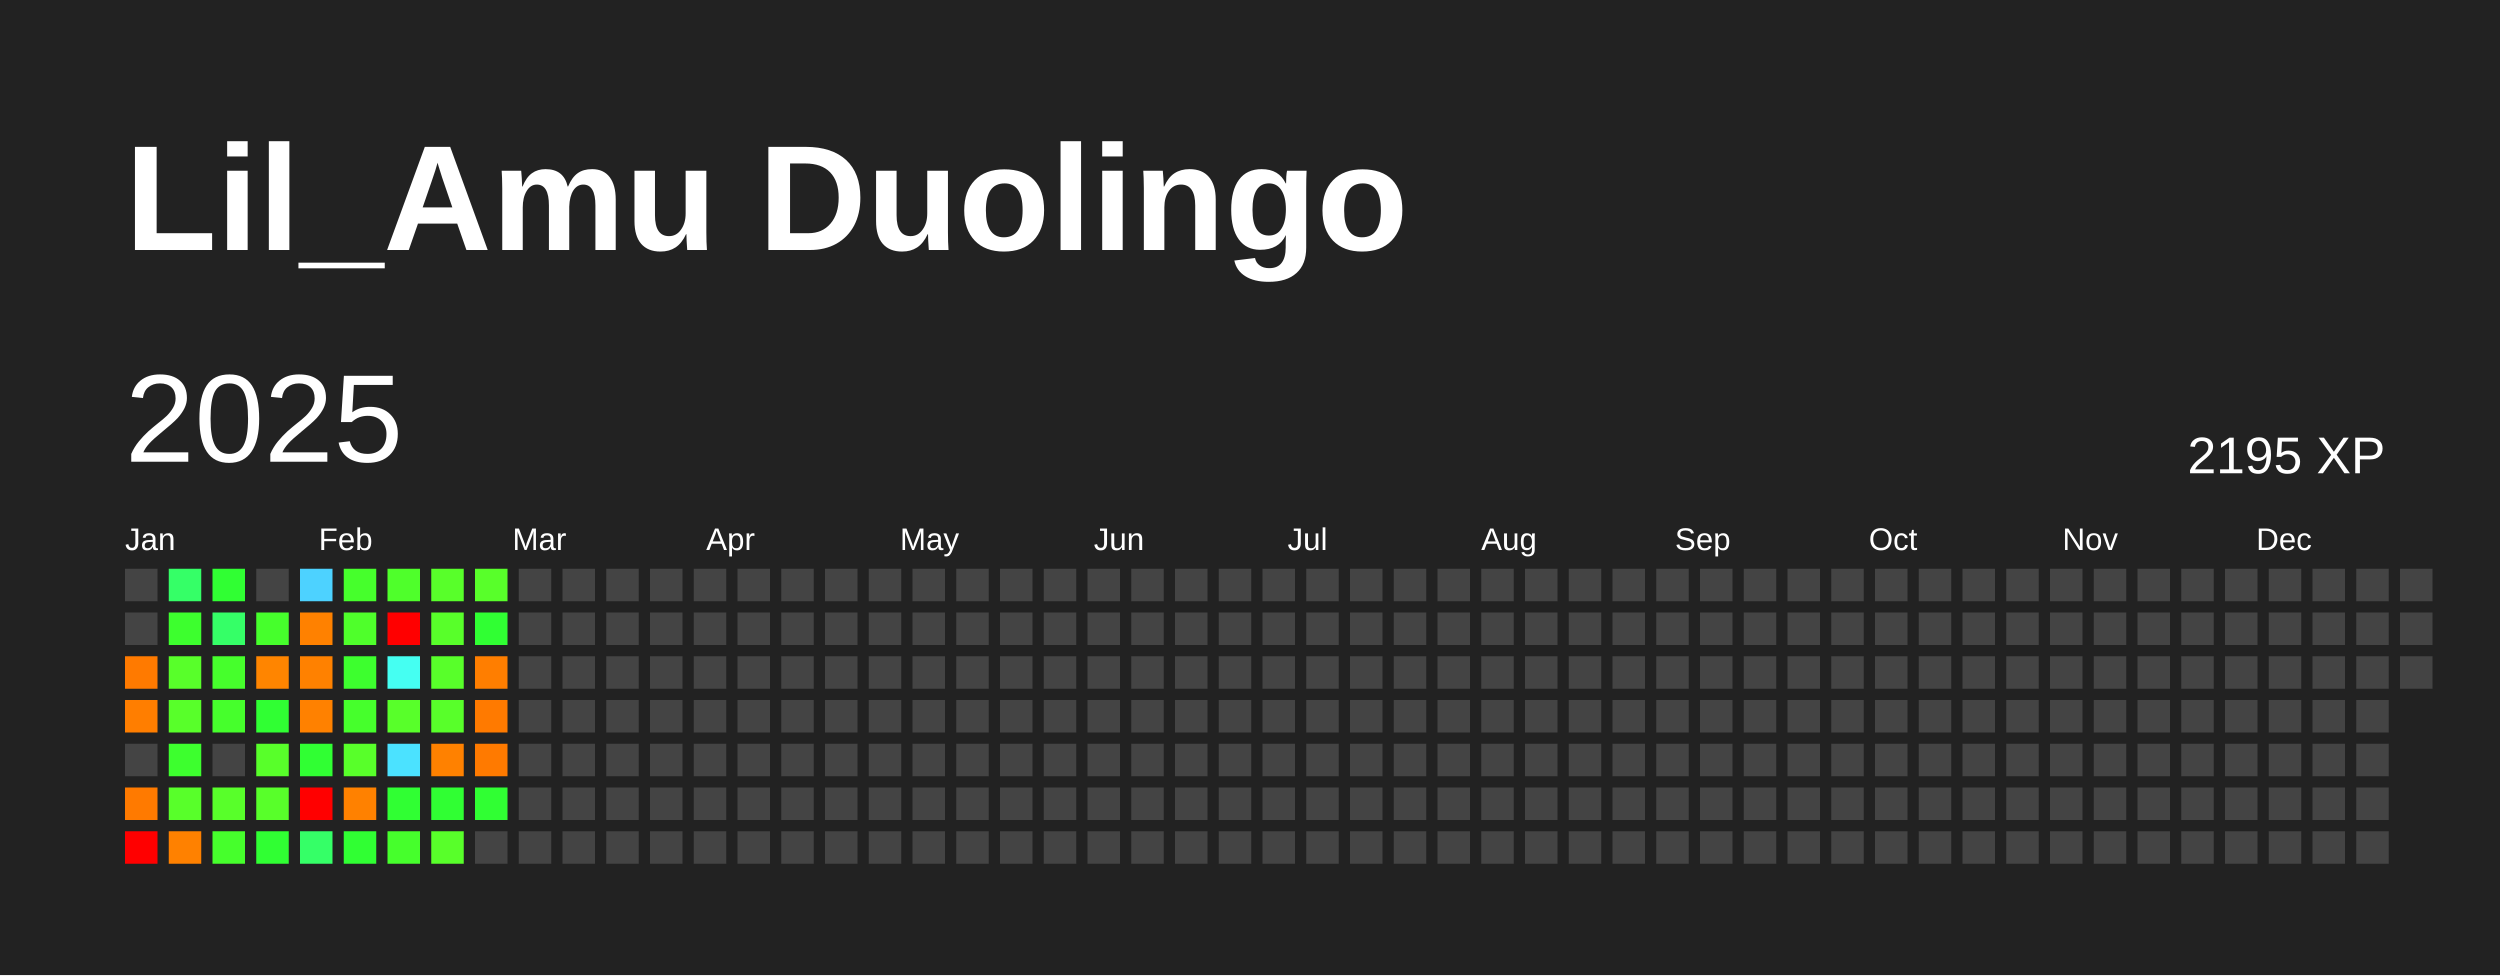
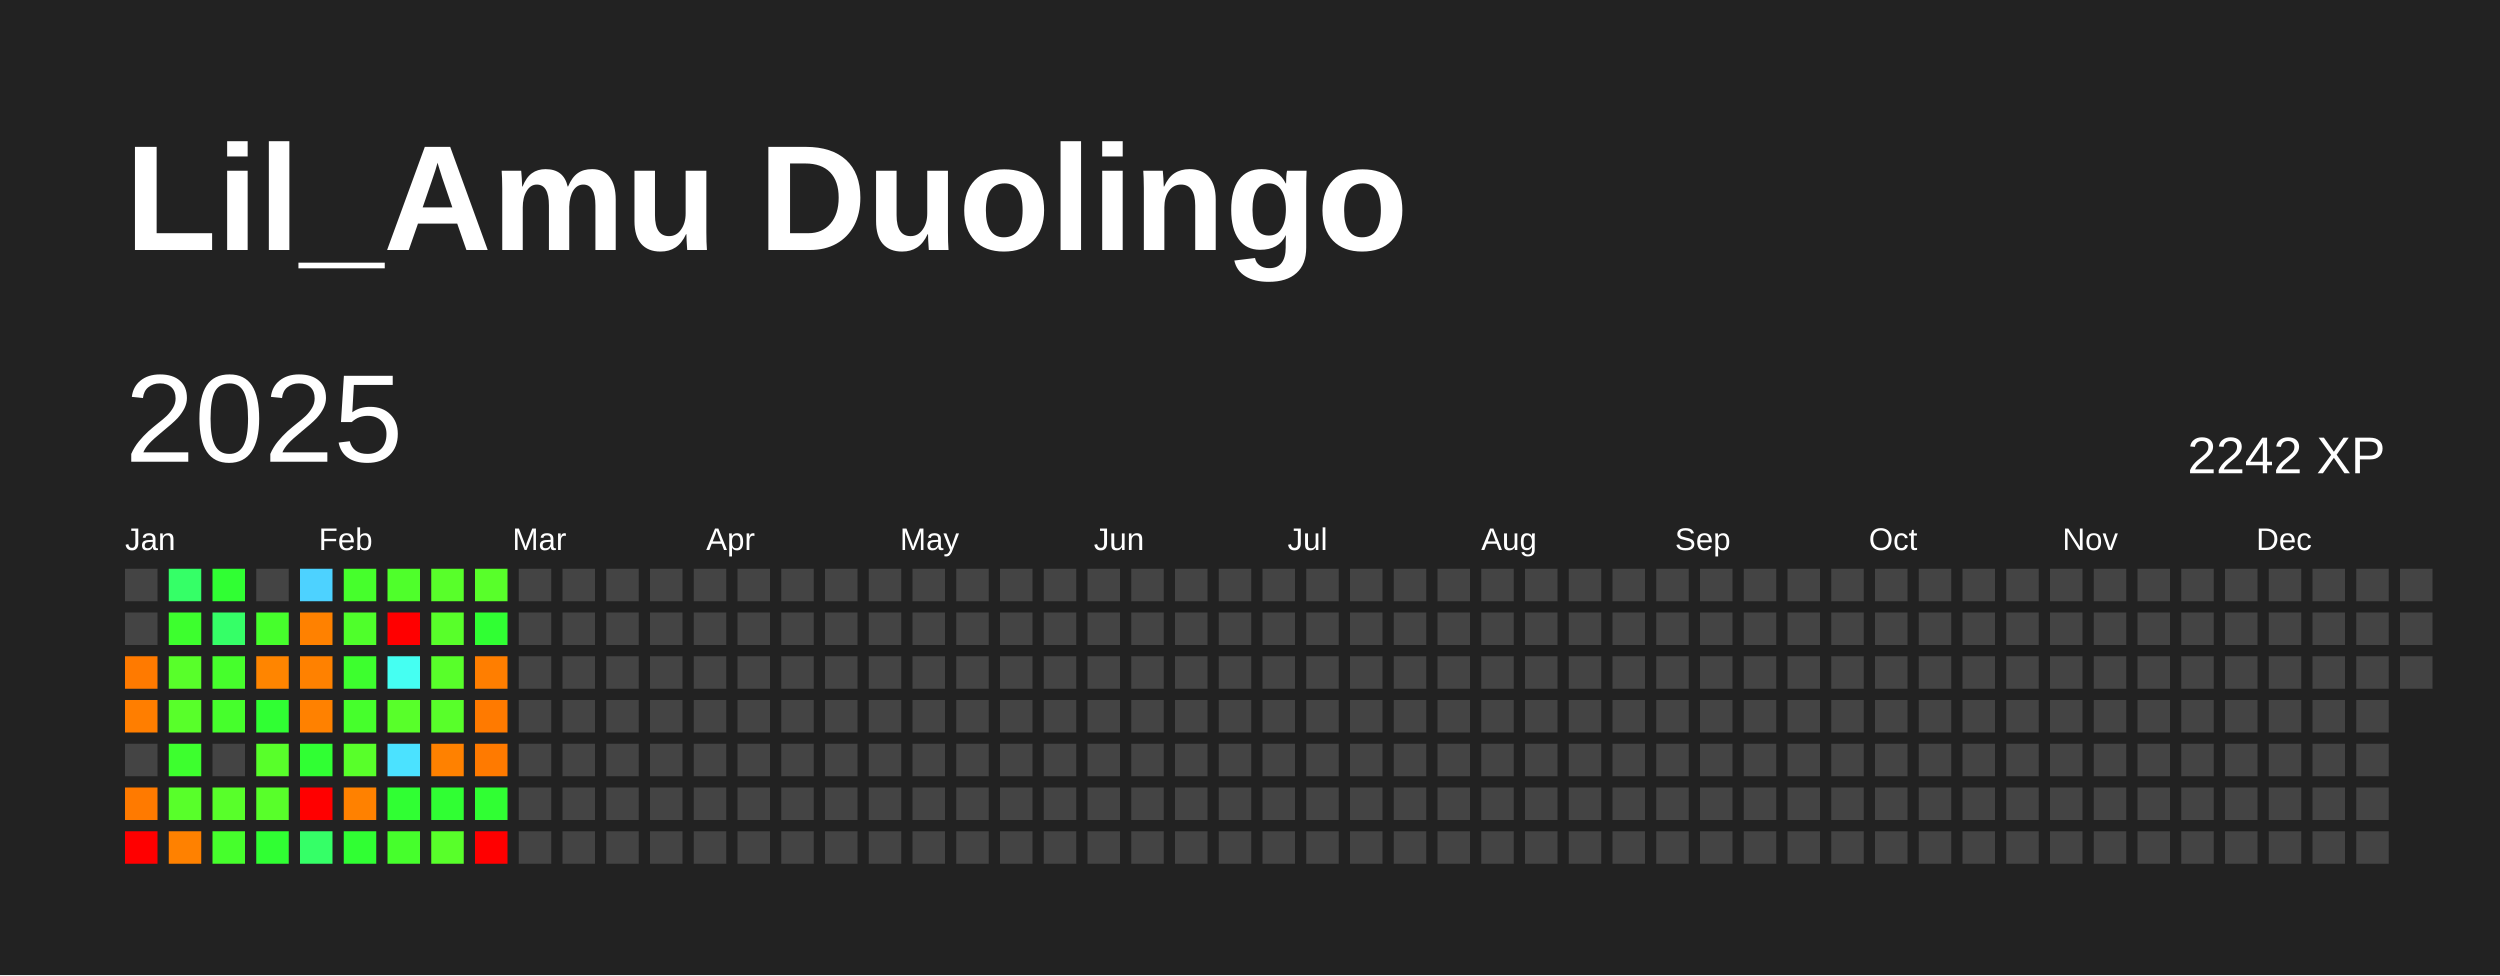
<svg xmlns="http://www.w3.org/2000/svg" baseProfile="full" height="78mm" version="1.1" viewBox="0,0,200,78" width="200mm">
  <defs />
  <rect fill="#222222" height="78" width="200" x="0" y="0" />
  <text fill="#FFFFFF" style="font-size:12px; font-family:Arial; font-weight:bold;" x="10" y="20">Lil_Amu Duolingo</text>
  <text dominant-baseline="hanging" fill="#FFFFFF" style="font-size:10.0px; font-family:Arial;" x="10" y="30">2025</text>
-   <text dominant-baseline="hanging" fill="#FFFFFF" style="font-size:4.125px; font-family:Arial;" x="175" y="35">2195 XP</text>
+   <text dominant-baseline="hanging" fill="#FFFFFF" style="font-size:4.125px; font-family:Arial;" x="175" y="35">2242 XP</text>
  <text fill="#FFFFFF" style="font-size:2.5px; font-family:Arial" x="10.0" y="44">Jan</text>
  <text fill="#FFFFFF" style="font-size:2.5px; font-family:Arial" x="25.5" y="44">Feb</text>
  <text fill="#FFFFFF" style="font-size:2.5px; font-family:Arial" x="41.0" y="44">Mar</text>
  <text fill="#FFFFFF" style="font-size:2.5px; font-family:Arial" x="56.5" y="44">Apr</text>
  <text fill="#FFFFFF" style="font-size:2.5px; font-family:Arial" x="72.0" y="44">May</text>
  <text fill="#FFFFFF" style="font-size:2.5px; font-family:Arial" x="87.5" y="44">Jun</text>
  <text fill="#FFFFFF" style="font-size:2.5px; font-family:Arial" x="103.0" y="44">Jul</text>
  <text fill="#FFFFFF" style="font-size:2.5px; font-family:Arial" x="118.5" y="44">Aug</text>
  <text fill="#FFFFFF" style="font-size:2.5px; font-family:Arial" x="134.0" y="44">Sep</text>
  <text fill="#FFFFFF" style="font-size:2.5px; font-family:Arial" x="149.5" y="44">Oct</text>
  <text fill="#FFFFFF" style="font-size:2.5px; font-family:Arial" x="165.0" y="44">Nov</text>
  <text fill="#FFFFFF" style="font-size:2.5px; font-family:Arial" x="180.5" y="44">Dec</text>
  <rect fill="#444444" height="2.6" width="2.6" x="10.0" y="45.5" />
  <rect fill="#444444" height="2.6" width="2.6" x="10.0" y="49.0" />
  <rect fill="#ff7a00" height="2.6" width="2.6" x="10.0" y="52.5" />
  <rect fill="#ff7e00" height="2.6" width="2.6" x="10.0" y="56.0" />
  <rect fill="#444444" height="2.6" width="2.6" x="10.0" y="59.5" />
  <rect fill="#ff7a00" height="2.6" width="2.6" x="10.0" y="63.0" />
  <rect fill="red" height="2.6" width="2.6" x="10.0" y="66.5" />
  <rect fill="#35ff67" height="2.6" width="2.6" x="13.5" y="45.5" />
  <rect fill="#3dff2e" height="2.6" width="2.6" x="13.5" y="49.0" />
  <rect fill="#58ff2a" height="2.6" width="2.6" x="13.5" y="52.5" />
  <rect fill="#58ff2a" height="2.6" width="2.6" x="13.5" y="56.0" />
  <rect fill="#3dff2e" height="2.6" width="2.6" x="13.5" y="59.5" />
  <rect fill="#58ff2a" height="2.6" width="2.6" x="13.5" y="63.0" />
  <rect fill="#ff8100" height="2.6" width="2.6" x="13.5" y="66.5" />
  <rect fill="#30ff33" height="2.6" width="2.6" x="17.0" y="45.5" />
  <rect fill="#35ff67" height="2.6" width="2.6" x="17.0" y="49.0" />
  <rect fill="#46ff2c" height="2.6" width="2.6" x="17.0" y="52.5" />
  <rect fill="#46ff2c" height="2.6" width="2.6" x="17.0" y="56.0" />
  <rect fill="#444444" height="2.6" width="2.6" x="17.0" y="59.5" />
  <rect fill="#58ff2a" height="2.6" width="2.6" x="17.0" y="63.0" />
  <rect fill="#46ff2c" height="2.6" width="2.6" x="17.0" y="66.5" />
  <rect fill="#444444" height="2.6" width="2.6" x="20.5" y="45.5" />
  <rect fill="#46ff2c" height="2.6" width="2.6" x="20.5" y="49.0" />
  <rect fill="#ff8500" height="2.6" width="2.6" x="20.5" y="52.5" />
  <rect fill="#30ff33" height="2.6" width="2.6" x="20.5" y="56.0" />
  <rect fill="#58ff2a" height="2.6" width="2.6" x="20.5" y="59.5" />
  <rect fill="#58ff2a" height="2.6" width="2.6" x="20.5" y="63.0" />
  <rect fill="#30ff33" height="2.6" width="2.6" x="20.5" y="66.5" />
  <rect fill="#4dd2ff" height="2.6" width="2.6" x="24.0" y="45.5" />
  <rect fill="#ff8100" height="2.6" width="2.6" x="24.0" y="49.0" />
  <rect fill="#ff8100" height="2.6" width="2.6" x="24.0" y="52.5" />
  <rect fill="#ff8100" height="2.6" width="2.6" x="24.0" y="56.0" />
  <rect fill="#30ff33" height="2.6" width="2.6" x="24.0" y="59.5" />
  <rect fill="red" height="2.6" width="2.6" x="24.0" y="63.0" />
  <rect fill="#35ff67" height="2.6" width="2.6" x="24.0" y="66.5" />
  <rect fill="#46ff2c" height="2.6" width="2.6" x="27.5" y="45.5" />
  <rect fill="#4fff2b" height="2.6" width="2.6" x="27.5" y="49.0" />
  <rect fill="#3dff2e" height="2.6" width="2.6" x="27.5" y="52.5" />
  <rect fill="#46ff2c" height="2.6" width="2.6" x="27.5" y="56.0" />
  <rect fill="#58ff2a" height="2.6" width="2.6" x="27.5" y="59.5" />
  <rect fill="#ff8100" height="2.6" width="2.6" x="27.5" y="63.0" />
  <rect fill="#30ff33" height="2.6" width="2.6" x="27.5" y="66.5" />
  <rect fill="#4fff2b" height="2.6" width="2.6" x="31.0" y="45.5" />
  <rect fill="red" height="2.6" width="2.6" x="31.0" y="49.0" />
  <rect fill="#45fff2" height="2.6" width="2.6" x="31.0" y="52.5" />
  <rect fill="#58ff2a" height="2.6" width="2.6" x="31.0" y="56.0" />
  <rect fill="#4be2ff" height="2.6" width="2.6" x="31.0" y="59.5" />
  <rect fill="#30ff33" height="2.6" width="2.6" x="31.0" y="63.0" />
  <rect fill="#46ff2c" height="2.6" width="2.6" x="31.0" y="66.5" />
  <rect fill="#58ff2a" height="2.6" width="2.6" x="34.5" y="45.5" />
  <rect fill="#58ff2a" height="2.6" width="2.6" x="34.5" y="49.0" />
  <rect fill="#58ff2a" height="2.6" width="2.6" x="34.5" y="52.5" />
  <rect fill="#58ff2a" height="2.6" width="2.6" x="34.5" y="56.0" />
  <rect fill="#ff8100" height="2.6" width="2.6" x="34.5" y="59.5" />
  <rect fill="#30ff33" height="2.6" width="2.6" x="34.5" y="63.0" />
  <rect fill="#58ff2a" height="2.6" width="2.6" x="34.5" y="66.5" />
  <rect fill="#58ff2a" height="2.6" width="2.6" x="38.0" y="45.5" />
  <rect fill="#30ff33" height="2.6" width="2.6" x="38.0" y="49.0" />
  <rect fill="#ff7e00" height="2.6" width="2.6" x="38.0" y="52.5" />
  <rect fill="#ff7a00" height="2.6" width="2.6" x="38.0" y="56.0" />
  <rect fill="#ff7a00" height="2.6" width="2.6" x="38.0" y="59.5" />
  <rect fill="#30ff33" height="2.6" width="2.6" x="38.0" y="63.0" />
-   <rect fill="#444444" height="2.6" width="2.6" x="38.0" y="66.5" />
+   <rect fill="red" height="2.6" width="2.6" x="38.0" y="66.5" />
  <rect fill="#444444" height="2.6" width="2.6" x="41.5" y="45.5" />
  <rect fill="#444444" height="2.6" width="2.6" x="41.5" y="49.0" />
  <rect fill="#444444" height="2.6" width="2.6" x="41.5" y="52.5" />
  <rect fill="#444444" height="2.6" width="2.6" x="41.5" y="56.0" />
  <rect fill="#444444" height="2.6" width="2.6" x="41.5" y="59.5" />
  <rect fill="#444444" height="2.6" width="2.6" x="41.5" y="63.0" />
  <rect fill="#444444" height="2.6" width="2.6" x="41.5" y="66.5" />
  <rect fill="#444444" height="2.6" width="2.6" x="45.0" y="45.5" />
  <rect fill="#444444" height="2.6" width="2.6" x="45.0" y="49.0" />
  <rect fill="#444444" height="2.6" width="2.6" x="45.0" y="52.5" />
  <rect fill="#444444" height="2.6" width="2.6" x="45.0" y="56.0" />
  <rect fill="#444444" height="2.6" width="2.6" x="45.0" y="59.5" />
  <rect fill="#444444" height="2.6" width="2.6" x="45.0" y="63.0" />
  <rect fill="#444444" height="2.6" width="2.6" x="45.0" y="66.5" />
  <rect fill="#444444" height="2.6" width="2.6" x="48.5" y="45.5" />
  <rect fill="#444444" height="2.6" width="2.6" x="48.5" y="49.0" />
  <rect fill="#444444" height="2.6" width="2.6" x="48.5" y="52.5" />
  <rect fill="#444444" height="2.6" width="2.6" x="48.5" y="56.0" />
  <rect fill="#444444" height="2.6" width="2.6" x="48.5" y="59.5" />
  <rect fill="#444444" height="2.6" width="2.6" x="48.5" y="63.0" />
  <rect fill="#444444" height="2.6" width="2.6" x="48.5" y="66.5" />
  <rect fill="#444444" height="2.6" width="2.6" x="52.0" y="45.5" />
  <rect fill="#444444" height="2.6" width="2.6" x="52.0" y="49.0" />
  <rect fill="#444444" height="2.6" width="2.6" x="52.0" y="52.5" />
  <rect fill="#444444" height="2.6" width="2.6" x="52.0" y="56.0" />
  <rect fill="#444444" height="2.6" width="2.6" x="52.0" y="59.5" />
  <rect fill="#444444" height="2.6" width="2.6" x="52.0" y="63.0" />
  <rect fill="#444444" height="2.6" width="2.6" x="52.0" y="66.5" />
  <rect fill="#444444" height="2.6" width="2.6" x="55.5" y="45.5" />
  <rect fill="#444444" height="2.6" width="2.6" x="55.5" y="49.0" />
  <rect fill="#444444" height="2.6" width="2.6" x="55.5" y="52.5" />
  <rect fill="#444444" height="2.6" width="2.6" x="55.5" y="56.0" />
  <rect fill="#444444" height="2.6" width="2.6" x="55.5" y="59.5" />
  <rect fill="#444444" height="2.6" width="2.6" x="55.5" y="63.0" />
  <rect fill="#444444" height="2.6" width="2.6" x="55.5" y="66.5" />
  <rect fill="#444444" height="2.6" width="2.6" x="59.0" y="45.5" />
  <rect fill="#444444" height="2.6" width="2.6" x="59.0" y="49.0" />
  <rect fill="#444444" height="2.6" width="2.6" x="59.0" y="52.5" />
  <rect fill="#444444" height="2.6" width="2.6" x="59.0" y="56.0" />
  <rect fill="#444444" height="2.6" width="2.6" x="59.0" y="59.5" />
  <rect fill="#444444" height="2.6" width="2.6" x="59.0" y="63.0" />
  <rect fill="#444444" height="2.6" width="2.6" x="59.0" y="66.5" />
  <rect fill="#444444" height="2.6" width="2.6" x="62.5" y="45.5" />
  <rect fill="#444444" height="2.6" width="2.6" x="62.5" y="49.0" />
  <rect fill="#444444" height="2.6" width="2.6" x="62.5" y="52.5" />
  <rect fill="#444444" height="2.6" width="2.6" x="62.5" y="56.0" />
  <rect fill="#444444" height="2.6" width="2.6" x="62.5" y="59.5" />
  <rect fill="#444444" height="2.6" width="2.6" x="62.5" y="63.0" />
  <rect fill="#444444" height="2.6" width="2.6" x="62.5" y="66.5" />
  <rect fill="#444444" height="2.6" width="2.6" x="66.0" y="45.5" />
  <rect fill="#444444" height="2.6" width="2.6" x="66.0" y="49.0" />
  <rect fill="#444444" height="2.6" width="2.6" x="66.0" y="52.5" />
  <rect fill="#444444" height="2.6" width="2.6" x="66.0" y="56.0" />
  <rect fill="#444444" height="2.6" width="2.6" x="66.0" y="59.5" />
  <rect fill="#444444" height="2.6" width="2.6" x="66.0" y="63.0" />
  <rect fill="#444444" height="2.6" width="2.6" x="66.0" y="66.5" />
  <rect fill="#444444" height="2.6" width="2.6" x="69.5" y="45.5" />
  <rect fill="#444444" height="2.6" width="2.6" x="69.5" y="49.0" />
  <rect fill="#444444" height="2.6" width="2.6" x="69.5" y="52.5" />
  <rect fill="#444444" height="2.6" width="2.6" x="69.5" y="56.0" />
  <rect fill="#444444" height="2.6" width="2.6" x="69.5" y="59.5" />
  <rect fill="#444444" height="2.6" width="2.6" x="69.5" y="63.0" />
  <rect fill="#444444" height="2.6" width="2.6" x="69.5" y="66.5" />
  <rect fill="#444444" height="2.6" width="2.6" x="73.0" y="45.5" />
  <rect fill="#444444" height="2.6" width="2.6" x="73.0" y="49.0" />
  <rect fill="#444444" height="2.6" width="2.6" x="73.0" y="52.5" />
  <rect fill="#444444" height="2.6" width="2.6" x="73.0" y="56.0" />
  <rect fill="#444444" height="2.6" width="2.6" x="73.0" y="59.5" />
  <rect fill="#444444" height="2.6" width="2.6" x="73.0" y="63.0" />
  <rect fill="#444444" height="2.6" width="2.6" x="73.0" y="66.5" />
  <rect fill="#444444" height="2.6" width="2.6" x="76.5" y="45.5" />
  <rect fill="#444444" height="2.6" width="2.6" x="76.5" y="49.0" />
  <rect fill="#444444" height="2.6" width="2.6" x="76.5" y="52.5" />
  <rect fill="#444444" height="2.6" width="2.6" x="76.5" y="56.0" />
  <rect fill="#444444" height="2.6" width="2.6" x="76.5" y="59.5" />
  <rect fill="#444444" height="2.6" width="2.6" x="76.5" y="63.0" />
  <rect fill="#444444" height="2.6" width="2.6" x="76.5" y="66.5" />
  <rect fill="#444444" height="2.6" width="2.6" x="80.0" y="45.5" />
  <rect fill="#444444" height="2.6" width="2.6" x="80.0" y="49.0" />
  <rect fill="#444444" height="2.6" width="2.6" x="80.0" y="52.5" />
  <rect fill="#444444" height="2.6" width="2.6" x="80.0" y="56.0" />
  <rect fill="#444444" height="2.6" width="2.6" x="80.0" y="59.5" />
  <rect fill="#444444" height="2.6" width="2.6" x="80.0" y="63.0" />
  <rect fill="#444444" height="2.6" width="2.6" x="80.0" y="66.5" />
  <rect fill="#444444" height="2.6" width="2.6" x="83.5" y="45.5" />
  <rect fill="#444444" height="2.6" width="2.6" x="83.5" y="49.0" />
  <rect fill="#444444" height="2.6" width="2.6" x="83.5" y="52.5" />
  <rect fill="#444444" height="2.6" width="2.6" x="83.5" y="56.0" />
  <rect fill="#444444" height="2.6" width="2.6" x="83.5" y="59.5" />
  <rect fill="#444444" height="2.6" width="2.6" x="83.5" y="63.0" />
  <rect fill="#444444" height="2.6" width="2.6" x="83.5" y="66.5" />
  <rect fill="#444444" height="2.6" width="2.6" x="87.0" y="45.5" />
  <rect fill="#444444" height="2.6" width="2.6" x="87.0" y="49.0" />
  <rect fill="#444444" height="2.6" width="2.6" x="87.0" y="52.5" />
  <rect fill="#444444" height="2.6" width="2.6" x="87.0" y="56.0" />
  <rect fill="#444444" height="2.6" width="2.6" x="87.0" y="59.5" />
  <rect fill="#444444" height="2.6" width="2.6" x="87.0" y="63.0" />
  <rect fill="#444444" height="2.6" width="2.6" x="87.0" y="66.5" />
  <rect fill="#444444" height="2.6" width="2.6" x="90.5" y="45.5" />
  <rect fill="#444444" height="2.6" width="2.6" x="90.5" y="49.0" />
  <rect fill="#444444" height="2.6" width="2.6" x="90.5" y="52.5" />
  <rect fill="#444444" height="2.6" width="2.6" x="90.5" y="56.0" />
  <rect fill="#444444" height="2.6" width="2.6" x="90.5" y="59.5" />
  <rect fill="#444444" height="2.6" width="2.6" x="90.5" y="63.0" />
  <rect fill="#444444" height="2.6" width="2.6" x="90.5" y="66.5" />
  <rect fill="#444444" height="2.6" width="2.6" x="94.0" y="45.5" />
  <rect fill="#444444" height="2.6" width="2.6" x="94.0" y="49.0" />
  <rect fill="#444444" height="2.6" width="2.6" x="94.0" y="52.5" />
  <rect fill="#444444" height="2.6" width="2.6" x="94.0" y="56.0" />
  <rect fill="#444444" height="2.6" width="2.6" x="94.0" y="59.5" />
  <rect fill="#444444" height="2.6" width="2.6" x="94.0" y="63.0" />
  <rect fill="#444444" height="2.6" width="2.6" x="94.0" y="66.5" />
  <rect fill="#444444" height="2.6" width="2.6" x="97.5" y="45.5" />
  <rect fill="#444444" height="2.6" width="2.6" x="97.5" y="49.0" />
  <rect fill="#444444" height="2.6" width="2.6" x="97.5" y="52.5" />
  <rect fill="#444444" height="2.6" width="2.6" x="97.5" y="56.0" />
  <rect fill="#444444" height="2.6" width="2.6" x="97.5" y="59.5" />
  <rect fill="#444444" height="2.6" width="2.6" x="97.5" y="63.0" />
  <rect fill="#444444" height="2.6" width="2.6" x="97.5" y="66.5" />
  <rect fill="#444444" height="2.6" width="2.6" x="101.0" y="45.5" />
  <rect fill="#444444" height="2.6" width="2.6" x="101.0" y="49.0" />
  <rect fill="#444444" height="2.6" width="2.6" x="101.0" y="52.5" />
  <rect fill="#444444" height="2.6" width="2.6" x="101.0" y="56.0" />
  <rect fill="#444444" height="2.6" width="2.6" x="101.0" y="59.5" />
  <rect fill="#444444" height="2.6" width="2.6" x="101.0" y="63.0" />
  <rect fill="#444444" height="2.6" width="2.6" x="101.0" y="66.5" />
  <rect fill="#444444" height="2.6" width="2.6" x="104.5" y="45.5" />
  <rect fill="#444444" height="2.6" width="2.6" x="104.5" y="49.0" />
  <rect fill="#444444" height="2.6" width="2.6" x="104.5" y="52.5" />
  <rect fill="#444444" height="2.6" width="2.6" x="104.5" y="56.0" />
  <rect fill="#444444" height="2.6" width="2.6" x="104.5" y="59.5" />
  <rect fill="#444444" height="2.6" width="2.6" x="104.5" y="63.0" />
  <rect fill="#444444" height="2.6" width="2.6" x="104.5" y="66.5" />
  <rect fill="#444444" height="2.6" width="2.6" x="108.0" y="45.5" />
  <rect fill="#444444" height="2.6" width="2.6" x="108.0" y="49.0" />
  <rect fill="#444444" height="2.6" width="2.6" x="108.0" y="52.5" />
  <rect fill="#444444" height="2.6" width="2.6" x="108.0" y="56.0" />
  <rect fill="#444444" height="2.6" width="2.6" x="108.0" y="59.5" />
  <rect fill="#444444" height="2.6" width="2.6" x="108.0" y="63.0" />
  <rect fill="#444444" height="2.6" width="2.6" x="108.0" y="66.5" />
  <rect fill="#444444" height="2.6" width="2.6" x="111.5" y="45.5" />
  <rect fill="#444444" height="2.6" width="2.6" x="111.5" y="49.0" />
  <rect fill="#444444" height="2.6" width="2.6" x="111.5" y="52.5" />
  <rect fill="#444444" height="2.6" width="2.6" x="111.5" y="56.0" />
  <rect fill="#444444" height="2.6" width="2.6" x="111.5" y="59.5" />
  <rect fill="#444444" height="2.6" width="2.6" x="111.5" y="63.0" />
  <rect fill="#444444" height="2.6" width="2.6" x="111.5" y="66.5" />
  <rect fill="#444444" height="2.6" width="2.6" x="115.0" y="45.5" />
  <rect fill="#444444" height="2.6" width="2.6" x="115.0" y="49.0" />
  <rect fill="#444444" height="2.6" width="2.6" x="115.0" y="52.5" />
  <rect fill="#444444" height="2.6" width="2.6" x="115.0" y="56.0" />
  <rect fill="#444444" height="2.6" width="2.6" x="115.0" y="59.5" />
  <rect fill="#444444" height="2.6" width="2.6" x="115.0" y="63.0" />
  <rect fill="#444444" height="2.6" width="2.6" x="115.0" y="66.5" />
  <rect fill="#444444" height="2.6" width="2.6" x="118.5" y="45.5" />
  <rect fill="#444444" height="2.6" width="2.6" x="118.5" y="49.0" />
  <rect fill="#444444" height="2.6" width="2.6" x="118.5" y="52.5" />
  <rect fill="#444444" height="2.6" width="2.6" x="118.5" y="56.0" />
  <rect fill="#444444" height="2.6" width="2.6" x="118.5" y="59.5" />
  <rect fill="#444444" height="2.6" width="2.6" x="118.5" y="63.0" />
  <rect fill="#444444" height="2.6" width="2.6" x="118.5" y="66.5" />
  <rect fill="#444444" height="2.6" width="2.6" x="122.0" y="45.5" />
  <rect fill="#444444" height="2.6" width="2.6" x="122.0" y="49.0" />
  <rect fill="#444444" height="2.6" width="2.6" x="122.0" y="52.5" />
  <rect fill="#444444" height="2.6" width="2.6" x="122.0" y="56.0" />
  <rect fill="#444444" height="2.6" width="2.6" x="122.0" y="59.5" />
  <rect fill="#444444" height="2.6" width="2.6" x="122.0" y="63.0" />
  <rect fill="#444444" height="2.6" width="2.6" x="122.0" y="66.5" />
  <rect fill="#444444" height="2.6" width="2.6" x="125.5" y="45.5" />
  <rect fill="#444444" height="2.6" width="2.6" x="125.5" y="49.0" />
  <rect fill="#444444" height="2.6" width="2.6" x="125.5" y="52.5" />
  <rect fill="#444444" height="2.6" width="2.6" x="125.5" y="56.0" />
  <rect fill="#444444" height="2.6" width="2.6" x="125.5" y="59.5" />
  <rect fill="#444444" height="2.6" width="2.6" x="125.5" y="63.0" />
  <rect fill="#444444" height="2.6" width="2.6" x="125.5" y="66.5" />
  <rect fill="#444444" height="2.6" width="2.6" x="129.0" y="45.5" />
  <rect fill="#444444" height="2.6" width="2.6" x="129.0" y="49.0" />
  <rect fill="#444444" height="2.6" width="2.6" x="129.0" y="52.5" />
  <rect fill="#444444" height="2.6" width="2.6" x="129.0" y="56.0" />
  <rect fill="#444444" height="2.6" width="2.6" x="129.0" y="59.5" />
  <rect fill="#444444" height="2.6" width="2.6" x="129.0" y="63.0" />
  <rect fill="#444444" height="2.6" width="2.6" x="129.0" y="66.5" />
  <rect fill="#444444" height="2.6" width="2.6" x="132.5" y="45.5" />
  <rect fill="#444444" height="2.6" width="2.6" x="132.5" y="49.0" />
  <rect fill="#444444" height="2.6" width="2.6" x="132.5" y="52.5" />
  <rect fill="#444444" height="2.6" width="2.6" x="132.5" y="56.0" />
  <rect fill="#444444" height="2.6" width="2.6" x="132.5" y="59.5" />
  <rect fill="#444444" height="2.6" width="2.6" x="132.5" y="63.0" />
  <rect fill="#444444" height="2.6" width="2.6" x="132.5" y="66.5" />
  <rect fill="#444444" height="2.6" width="2.6" x="136.0" y="45.5" />
  <rect fill="#444444" height="2.6" width="2.6" x="136.0" y="49.0" />
  <rect fill="#444444" height="2.6" width="2.6" x="136.0" y="52.5" />
  <rect fill="#444444" height="2.6" width="2.6" x="136.0" y="56.0" />
  <rect fill="#444444" height="2.6" width="2.6" x="136.0" y="59.5" />
  <rect fill="#444444" height="2.6" width="2.6" x="136.0" y="63.0" />
  <rect fill="#444444" height="2.6" width="2.6" x="136.0" y="66.5" />
  <rect fill="#444444" height="2.6" width="2.6" x="139.5" y="45.5" />
  <rect fill="#444444" height="2.6" width="2.6" x="139.5" y="49.0" />
  <rect fill="#444444" height="2.6" width="2.6" x="139.5" y="52.5" />
  <rect fill="#444444" height="2.6" width="2.6" x="139.5" y="56.0" />
  <rect fill="#444444" height="2.6" width="2.6" x="139.5" y="59.5" />
  <rect fill="#444444" height="2.6" width="2.6" x="139.5" y="63.0" />
  <rect fill="#444444" height="2.6" width="2.6" x="139.5" y="66.5" />
  <rect fill="#444444" height="2.6" width="2.6" x="143.0" y="45.5" />
  <rect fill="#444444" height="2.6" width="2.6" x="143.0" y="49.0" />
  <rect fill="#444444" height="2.6" width="2.6" x="143.0" y="52.5" />
  <rect fill="#444444" height="2.6" width="2.6" x="143.0" y="56.0" />
  <rect fill="#444444" height="2.6" width="2.6" x="143.0" y="59.5" />
  <rect fill="#444444" height="2.6" width="2.6" x="143.0" y="63.0" />
  <rect fill="#444444" height="2.6" width="2.6" x="143.0" y="66.5" />
  <rect fill="#444444" height="2.6" width="2.6" x="146.5" y="45.5" />
  <rect fill="#444444" height="2.6" width="2.6" x="146.5" y="49.0" />
  <rect fill="#444444" height="2.6" width="2.6" x="146.5" y="52.5" />
  <rect fill="#444444" height="2.6" width="2.6" x="146.5" y="56.0" />
  <rect fill="#444444" height="2.6" width="2.6" x="146.5" y="59.5" />
  <rect fill="#444444" height="2.6" width="2.6" x="146.5" y="63.0" />
  <rect fill="#444444" height="2.6" width="2.6" x="146.5" y="66.5" />
  <rect fill="#444444" height="2.6" width="2.6" x="150.0" y="45.5" />
  <rect fill="#444444" height="2.6" width="2.6" x="150.0" y="49.0" />
  <rect fill="#444444" height="2.6" width="2.6" x="150.0" y="52.5" />
  <rect fill="#444444" height="2.6" width="2.6" x="150.0" y="56.0" />
  <rect fill="#444444" height="2.6" width="2.6" x="150.0" y="59.5" />
  <rect fill="#444444" height="2.6" width="2.6" x="150.0" y="63.0" />
  <rect fill="#444444" height="2.6" width="2.6" x="150.0" y="66.5" />
  <rect fill="#444444" height="2.6" width="2.6" x="153.5" y="45.5" />
  <rect fill="#444444" height="2.6" width="2.6" x="153.5" y="49.0" />
  <rect fill="#444444" height="2.6" width="2.6" x="153.5" y="52.5" />
  <rect fill="#444444" height="2.6" width="2.6" x="153.5" y="56.0" />
  <rect fill="#444444" height="2.6" width="2.6" x="153.5" y="59.5" />
  <rect fill="#444444" height="2.6" width="2.6" x="153.5" y="63.0" />
  <rect fill="#444444" height="2.6" width="2.6" x="153.5" y="66.5" />
  <rect fill="#444444" height="2.6" width="2.6" x="157.0" y="45.5" />
  <rect fill="#444444" height="2.6" width="2.6" x="157.0" y="49.0" />
  <rect fill="#444444" height="2.6" width="2.6" x="157.0" y="52.5" />
  <rect fill="#444444" height="2.6" width="2.6" x="157.0" y="56.0" />
  <rect fill="#444444" height="2.6" width="2.6" x="157.0" y="59.5" />
  <rect fill="#444444" height="2.6" width="2.6" x="157.0" y="63.0" />
  <rect fill="#444444" height="2.6" width="2.6" x="157.0" y="66.5" />
  <rect fill="#444444" height="2.6" width="2.6" x="160.5" y="45.5" />
  <rect fill="#444444" height="2.6" width="2.6" x="160.5" y="49.0" />
  <rect fill="#444444" height="2.6" width="2.6" x="160.5" y="52.5" />
  <rect fill="#444444" height="2.6" width="2.6" x="160.5" y="56.0" />
  <rect fill="#444444" height="2.6" width="2.6" x="160.5" y="59.5" />
  <rect fill="#444444" height="2.6" width="2.6" x="160.5" y="63.0" />
  <rect fill="#444444" height="2.6" width="2.6" x="160.5" y="66.5" />
  <rect fill="#444444" height="2.6" width="2.6" x="164.0" y="45.5" />
  <rect fill="#444444" height="2.6" width="2.6" x="164.0" y="49.0" />
  <rect fill="#444444" height="2.6" width="2.6" x="164.0" y="52.5" />
  <rect fill="#444444" height="2.6" width="2.6" x="164.0" y="56.0" />
  <rect fill="#444444" height="2.6" width="2.6" x="164.0" y="59.5" />
  <rect fill="#444444" height="2.6" width="2.6" x="164.0" y="63.0" />
  <rect fill="#444444" height="2.6" width="2.6" x="164.0" y="66.5" />
  <rect fill="#444444" height="2.6" width="2.6" x="167.5" y="45.5" />
  <rect fill="#444444" height="2.6" width="2.6" x="167.5" y="49.0" />
  <rect fill="#444444" height="2.6" width="2.6" x="167.5" y="52.5" />
  <rect fill="#444444" height="2.6" width="2.6" x="167.5" y="56.0" />
  <rect fill="#444444" height="2.6" width="2.6" x="167.5" y="59.5" />
  <rect fill="#444444" height="2.6" width="2.6" x="167.5" y="63.0" />
  <rect fill="#444444" height="2.6" width="2.6" x="167.5" y="66.5" />
  <rect fill="#444444" height="2.6" width="2.6" x="171.0" y="45.5" />
  <rect fill="#444444" height="2.6" width="2.6" x="171.0" y="49.0" />
  <rect fill="#444444" height="2.6" width="2.6" x="171.0" y="52.5" />
  <rect fill="#444444" height="2.6" width="2.6" x="171.0" y="56.0" />
  <rect fill="#444444" height="2.6" width="2.6" x="171.0" y="59.5" />
  <rect fill="#444444" height="2.6" width="2.6" x="171.0" y="63.0" />
  <rect fill="#444444" height="2.6" width="2.6" x="171.0" y="66.5" />
  <rect fill="#444444" height="2.6" width="2.6" x="174.5" y="45.5" />
  <rect fill="#444444" height="2.6" width="2.6" x="174.5" y="49.0" />
  <rect fill="#444444" height="2.6" width="2.6" x="174.5" y="52.5" />
  <rect fill="#444444" height="2.6" width="2.6" x="174.5" y="56.0" />
  <rect fill="#444444" height="2.6" width="2.6" x="174.5" y="59.5" />
  <rect fill="#444444" height="2.6" width="2.6" x="174.5" y="63.0" />
  <rect fill="#444444" height="2.6" width="2.6" x="174.5" y="66.5" />
  <rect fill="#444444" height="2.6" width="2.6" x="178.0" y="45.5" />
  <rect fill="#444444" height="2.6" width="2.6" x="178.0" y="49.0" />
  <rect fill="#444444" height="2.6" width="2.6" x="178.0" y="52.5" />
  <rect fill="#444444" height="2.6" width="2.6" x="178.0" y="56.0" />
  <rect fill="#444444" height="2.6" width="2.6" x="178.0" y="59.5" />
  <rect fill="#444444" height="2.6" width="2.6" x="178.0" y="63.0" />
  <rect fill="#444444" height="2.6" width="2.6" x="178.0" y="66.5" />
  <rect fill="#444444" height="2.6" width="2.6" x="181.5" y="45.5" />
  <rect fill="#444444" height="2.6" width="2.6" x="181.5" y="49.0" />
  <rect fill="#444444" height="2.6" width="2.6" x="181.5" y="52.5" />
  <rect fill="#444444" height="2.6" width="2.6" x="181.5" y="56.0" />
  <rect fill="#444444" height="2.6" width="2.6" x="181.5" y="59.5" />
  <rect fill="#444444" height="2.6" width="2.6" x="181.5" y="63.0" />
  <rect fill="#444444" height="2.6" width="2.6" x="181.5" y="66.5" />
  <rect fill="#444444" height="2.6" width="2.6" x="185.0" y="45.5" />
  <rect fill="#444444" height="2.6" width="2.6" x="185.0" y="49.0" />
  <rect fill="#444444" height="2.6" width="2.6" x="185.0" y="52.5" />
  <rect fill="#444444" height="2.6" width="2.6" x="185.0" y="56.0" />
  <rect fill="#444444" height="2.6" width="2.6" x="185.0" y="59.5" />
  <rect fill="#444444" height="2.6" width="2.6" x="185.0" y="63.0" />
  <rect fill="#444444" height="2.6" width="2.6" x="185.0" y="66.5" />
  <rect fill="#444444" height="2.6" width="2.6" x="188.5" y="45.5" />
  <rect fill="#444444" height="2.6" width="2.6" x="188.5" y="49.0" />
  <rect fill="#444444" height="2.6" width="2.6" x="188.5" y="52.5" />
  <rect fill="#444444" height="2.6" width="2.6" x="188.5" y="56.0" />
  <rect fill="#444444" height="2.6" width="2.6" x="188.5" y="59.5" />
  <rect fill="#444444" height="2.6" width="2.6" x="188.5" y="63.0" />
  <rect fill="#444444" height="2.6" width="2.6" x="188.5" y="66.5" />
  <rect fill="#444444" height="2.6" width="2.6" x="192.0" y="45.5" />
  <rect fill="#444444" height="2.6" width="2.6" x="192.0" y="49.0" />
  <rect fill="#444444" height="2.6" width="2.6" x="192.0" y="52.5" />
</svg>
